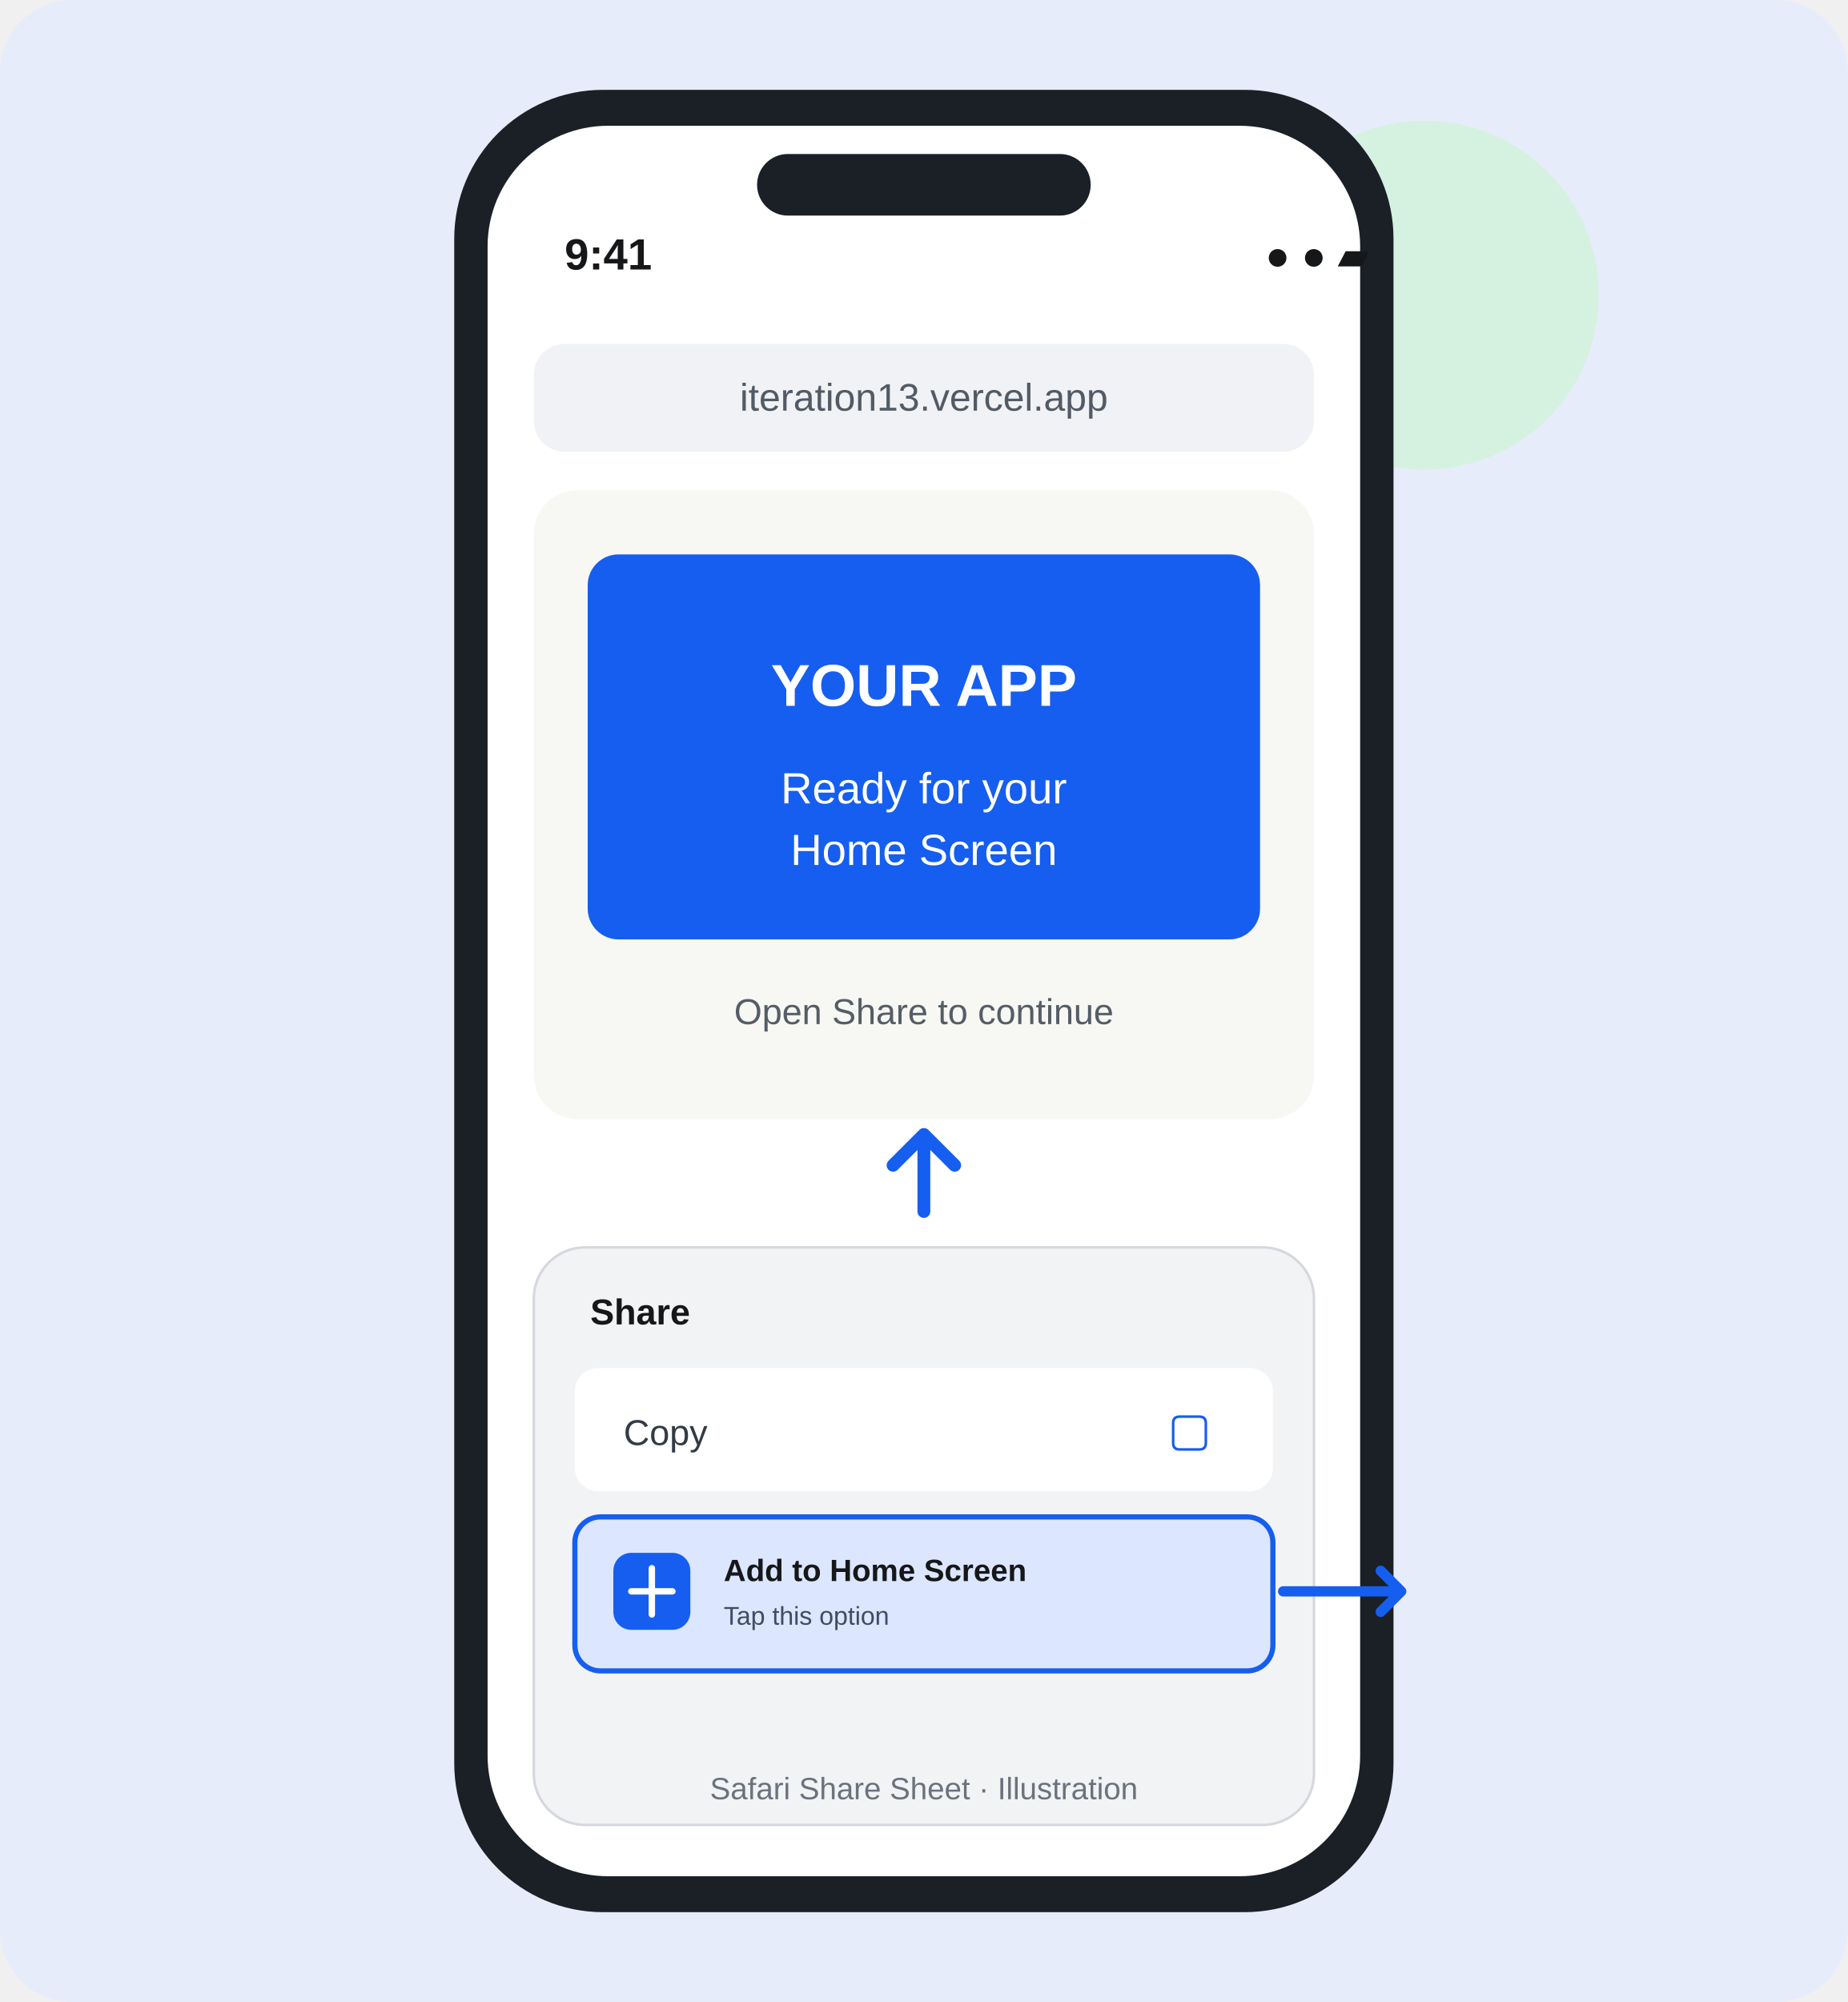
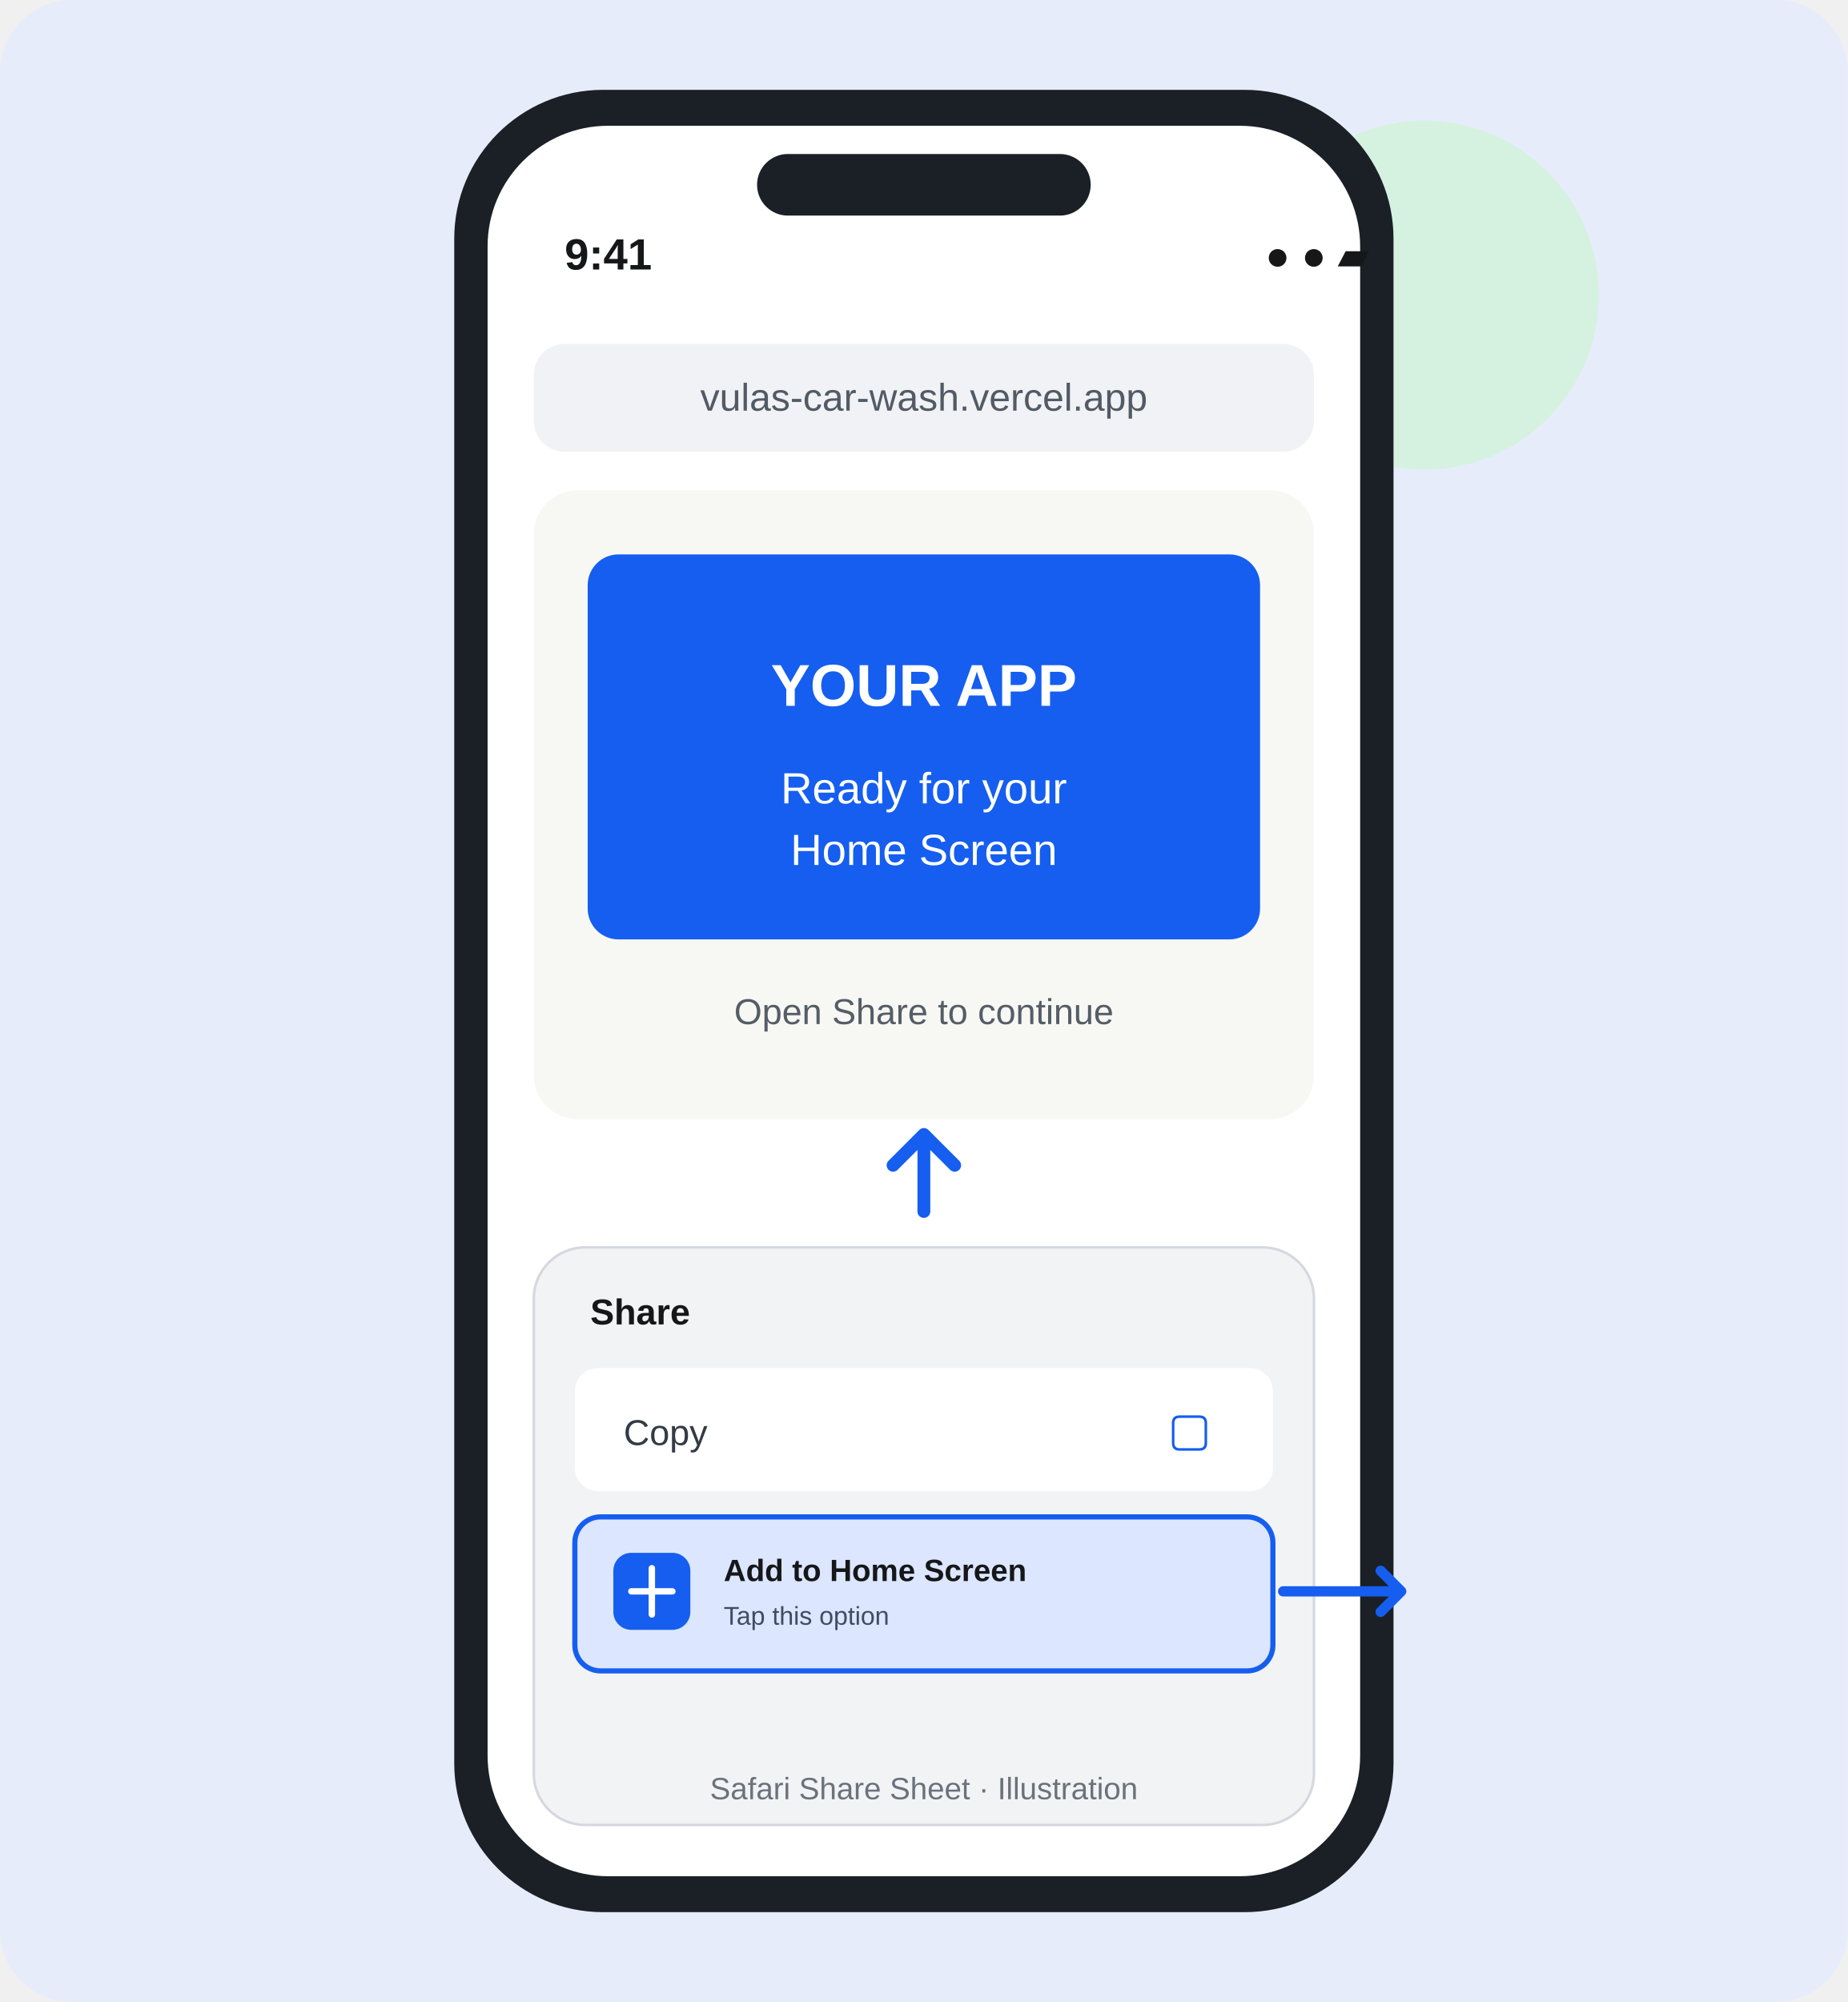
<svg xmlns="http://www.w3.org/2000/svg" viewBox="0 0 720 780" role="img" aria-labelledby="title desc">
  <rect width="720" height="780" rx="28" fill="#e7ecfb" />
  <circle cx="555" cy="115" r="68" fill="#d5f2e0" />
  <rect x="177" y="35" width="366" height="710" rx="58" fill="#1b2027" />
  <rect x="190" y="49" width="340" height="682" rx="47" fill="#fff" />
  <rect x="295" y="60" width="130" height="24" rx="12" fill="#1b2027" />
  <text x="220" y="105" font-family="Arial,sans-serif" font-size="17" font-weight="700" fill="#151719">9:41</text>
  <text x="493" y="105" font-family="Arial,sans-serif" font-size="16" fill="#151719">● ● ▰</text>
  <rect x="208" y="134" width="304" height="42" rx="12" fill="#f0f2f5" />
-   <text x="360" y="160" text-anchor="middle" font-family="Arial,sans-serif" font-size="15" fill="#525b65">iteration13.vercel.app</text>
+   <text x="360" y="160" text-anchor="middle" font-family="Arial,sans-serif" font-size="15" fill="#525b65">vulas-car-wash.vercel.app</text>
  <rect x="208" y="191" width="304" height="245" rx="17" fill="#f7f7f4" />
  <rect x="229" y="216" width="262" height="150" rx="12" fill="#155eef" />
  <text x="360" y="275" text-anchor="middle" font-family="Arial,sans-serif" font-size="23" font-weight="800" fill="#fff">YOUR APP</text>
  <text x="360" y="313" text-anchor="middle" font-family="Arial,sans-serif" font-size="17" fill="#fff">Ready for your</text>
  <text x="360" y="337" text-anchor="middle" font-family="Arial,sans-serif" font-size="17" fill="#fff">Home Screen</text>
  <text x="360" y="399" text-anchor="middle" font-family="Arial,sans-serif" font-size="14" fill="#555d65">Open Share to continue</text>
  <path d="M360 472v-30m-12 12 12-12 12 12" stroke="#155eef" stroke-width="5" fill="none" stroke-linecap="round" stroke-linejoin="round" />
  <rect x="208" y="486" width="304" height="225" rx="20" fill="#f2f3f5" stroke="#d5d8de" />
  <text x="230" y="516" font-family="Arial,sans-serif" font-size="14" font-weight="700" fill="#151719">Share</text>
  <rect x="224" y="533" width="272" height="48" rx="9" fill="#fff" />
  <text x="243" y="563" font-family="Arial,sans-serif" font-size="14" fill="#333b44">Copy</text>
  <text x="472" y="563" text-anchor="end" font-family="Arial,sans-serif" font-size="18" fill="#155eef">▢</text>
  <rect x="224" y="591" width="272" height="60" rx="10" fill="#dce6ff" stroke="#155eef" stroke-width="2" />
  <rect x="239" y="605" width="30" height="30" rx="7" fill="#155eef" />
  <path d="M254 611v18m-8-9h16" stroke="#fff" stroke-width="2.5" stroke-linecap="round" />
  <text x="282" y="616" font-family="Arial,sans-serif" font-size="12" font-weight="700" fill="#151719">Add to Home Screen</text>
  <text x="282" y="633" font-family="Arial,sans-serif" font-size="10" fill="#3f4c61">Tap this option</text>
  <path d="M500 620h46l-8-8m8 8-8 8" stroke="#155eef" stroke-width="4" fill="none" stroke-linecap="round" stroke-linejoin="round" />
  <text x="360" y="701" text-anchor="middle" font-family="Arial,sans-serif" font-size="12" fill="#6b727c">Safari Share Sheet · Illustration</text>
</svg>
